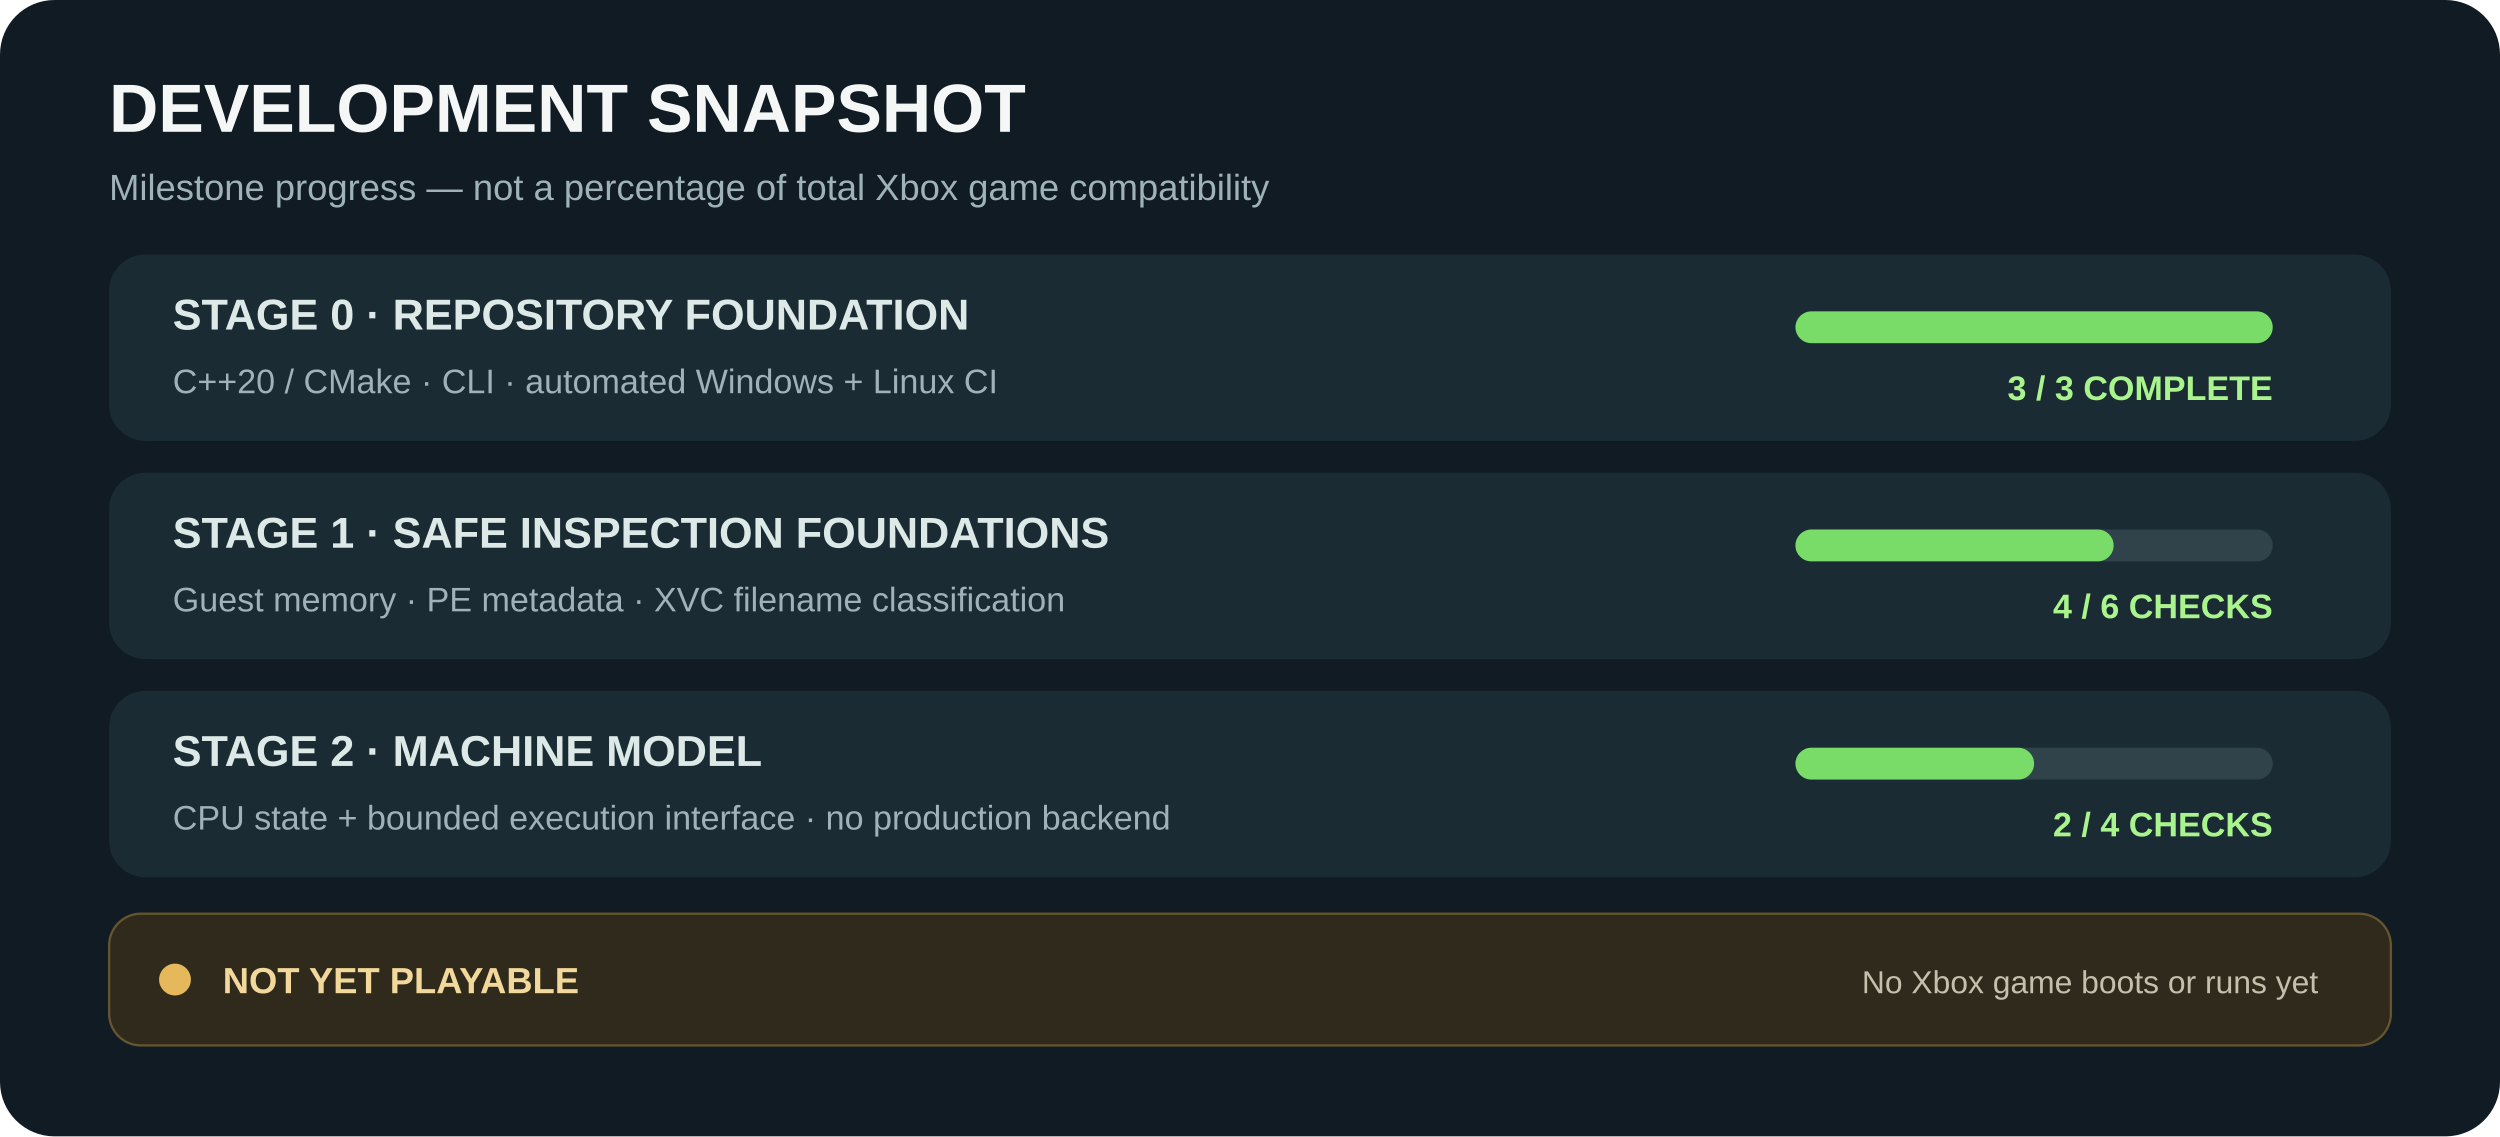
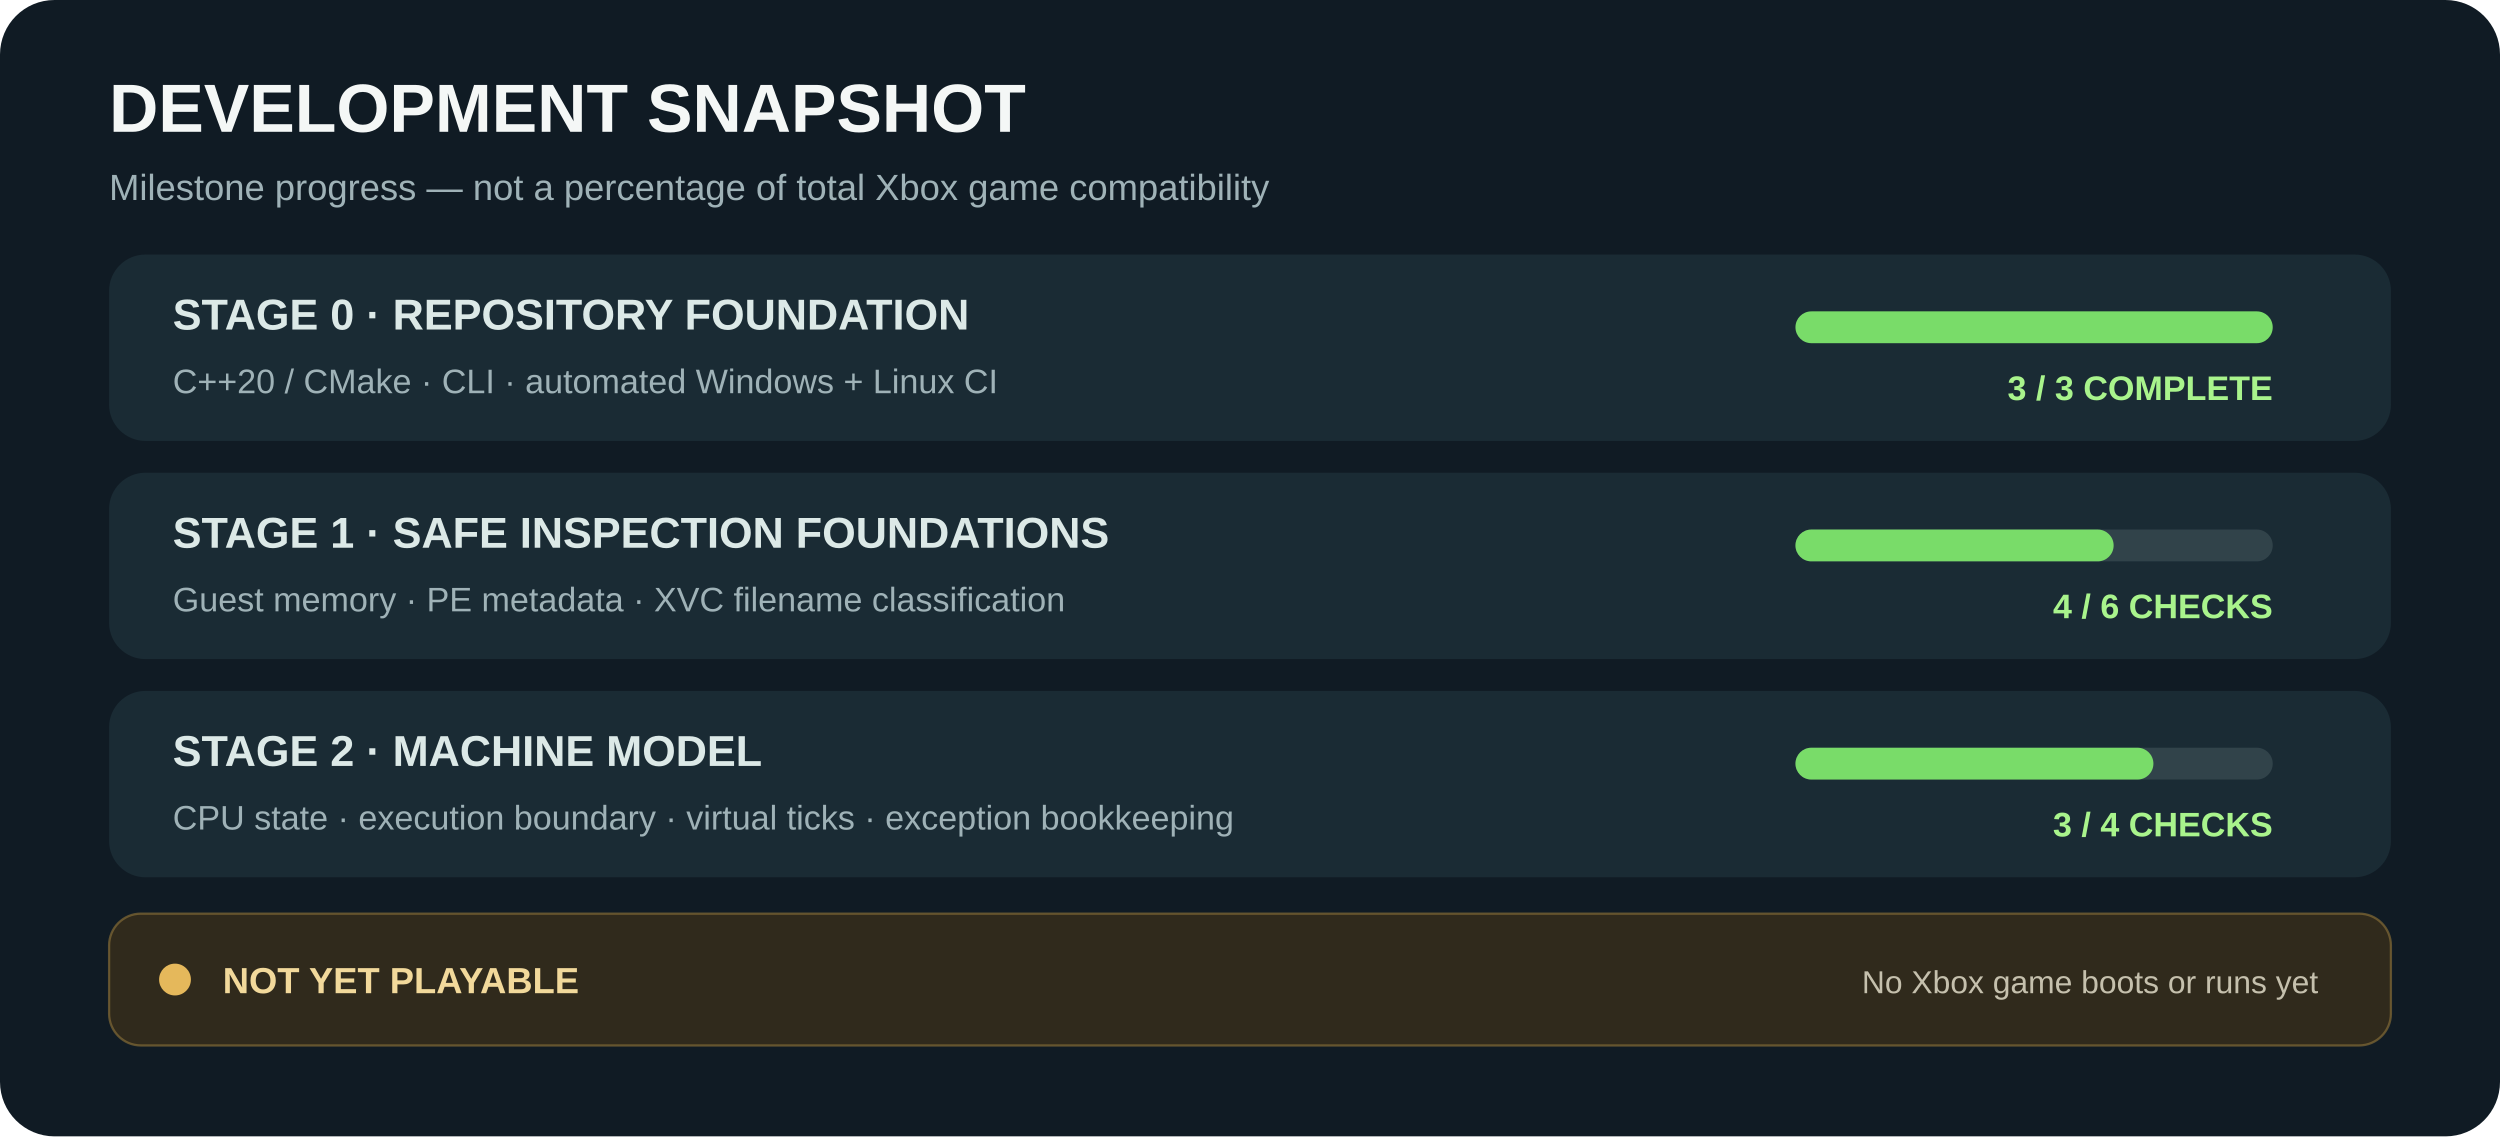
<svg xmlns="http://www.w3.org/2000/svg" width="1100" height="500" viewBox="0 0 1100 500" role="img" aria-labelledby="title desc">
  <rect width="1100" height="500" rx="24" fill="#101b24" />
  <text x="48" y="58" fill="#f4f7f6" font-family="Arial,sans-serif" font-size="30" font-weight="700">DEVELOPMENT SNAPSHOT</text>
  <text x="48" y="88" fill="#9fb2b7" font-family="Arial,sans-serif" font-size="16">Milestone progress — not a percentage of total Xbox game compatibility</text>
  <g font-family="Arial,sans-serif">
    <rect x="48" y="112" width="1004" height="82" rx="16" fill="#1a2b34" />
    <text x="76" y="145" fill="#dce9e7" font-size="19" font-weight="700">STAGE 0 · REPOSITORY FOUNDATION</text>
    <text x="76" y="173" fill="#9fb2b7" font-size="15">C++20 / CMake · CLI · automated Windows + Linux CI</text>
    <rect x="790" y="137" width="210" height="14" rx="7" fill="#79dc69" />
    <text x="1000" y="176" text-anchor="end" fill="#a9f48c" font-size="15" font-weight="700">3 / 3 COMPLETE</text>
    <rect x="48" y="208" width="1004" height="82" rx="16" fill="#1a2b34" />
    <text x="76" y="241" fill="#dce9e7" font-size="19" font-weight="700">STAGE 1 · SAFE INSPECTION FOUNDATIONS</text>
    <text x="76" y="269" fill="#9fb2b7" font-size="15">Guest memory · PE metadata · XVC filename classification</text>
    <rect x="790" y="233" width="210" height="14" rx="7" fill="#31434a" />
    <rect x="790" y="233" width="140" height="14" rx="7" fill="#79dc69" />
    <text x="1000" y="272" text-anchor="end" fill="#a9f48c" font-size="15" font-weight="700">4 / 6 CHECKS</text>
    <rect x="48" y="304" width="1004" height="82" rx="16" fill="#1a2b34" />
    <text x="76" y="337" fill="#dce9e7" font-size="19" font-weight="700">STAGE 2 · MACHINE MODEL</text>
-     <text x="76" y="365" fill="#9fb2b7" font-size="15">CPU state + bounded execution interface · no production backend</text>
+     <text x="76" y="365" fill="#9fb2b7" font-size="15">CPU state · execution boundary · virtual ticks · exception bookkeeping</text>
    <rect x="790" y="329" width="210" height="14" rx="7" fill="#31434a" />
-     <rect x="790" y="329" width="105" height="14" rx="7" fill="#79dc69" />
-     <text x="1000" y="368" text-anchor="end" fill="#a9f48c" font-size="15" font-weight="700">2 / 4 CHECKS</text>
+     <rect x="790" y="329" width="157.5" height="14" rx="7" fill="#79dc69" />
+     <text x="1000" y="368" text-anchor="end" fill="#a9f48c" font-size="15" font-weight="700">3 / 4 CHECKS</text>
    <rect x="48" y="402" width="1004" height="58" rx="14" fill="#302a1c" stroke="#8b7138" stroke-opacity=".65" />
    <circle cx="77" cy="431" r="7" fill="#e5b85b" />
    <text x="98" y="437" fill="#f2d99b" font-size="16" font-weight="700">NOT YET PLAYABLE</text>
    <text x="1020" y="437" text-anchor="end" fill="#c5c0ad" font-size="14">No Xbox game boots or runs yet</text>
  </g>
</svg>
